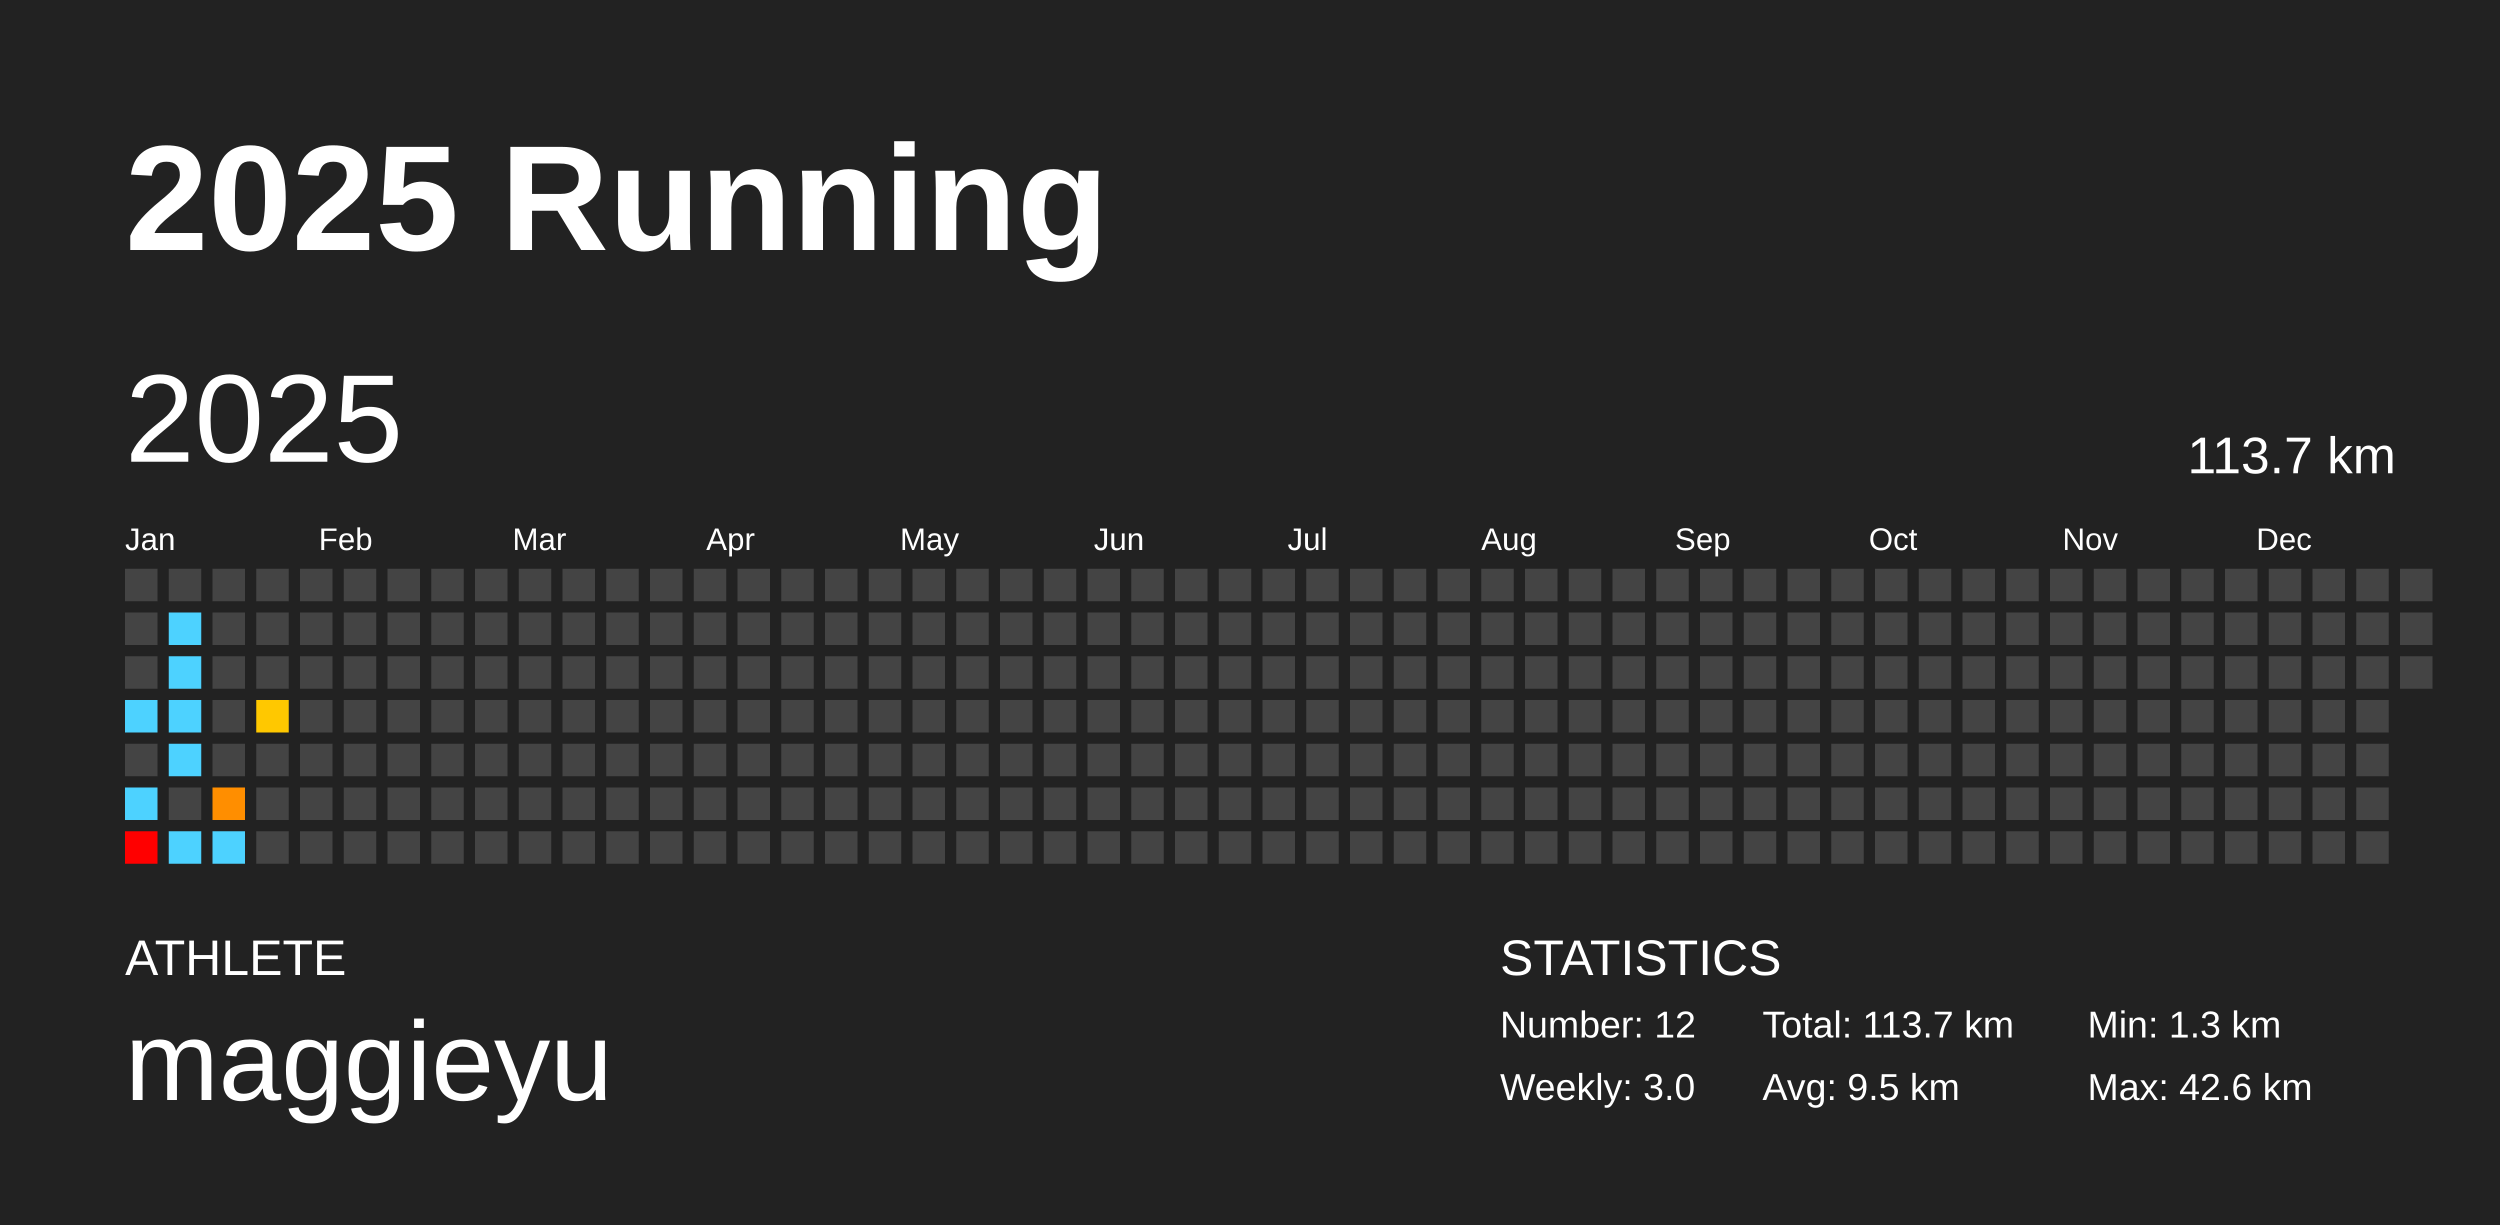
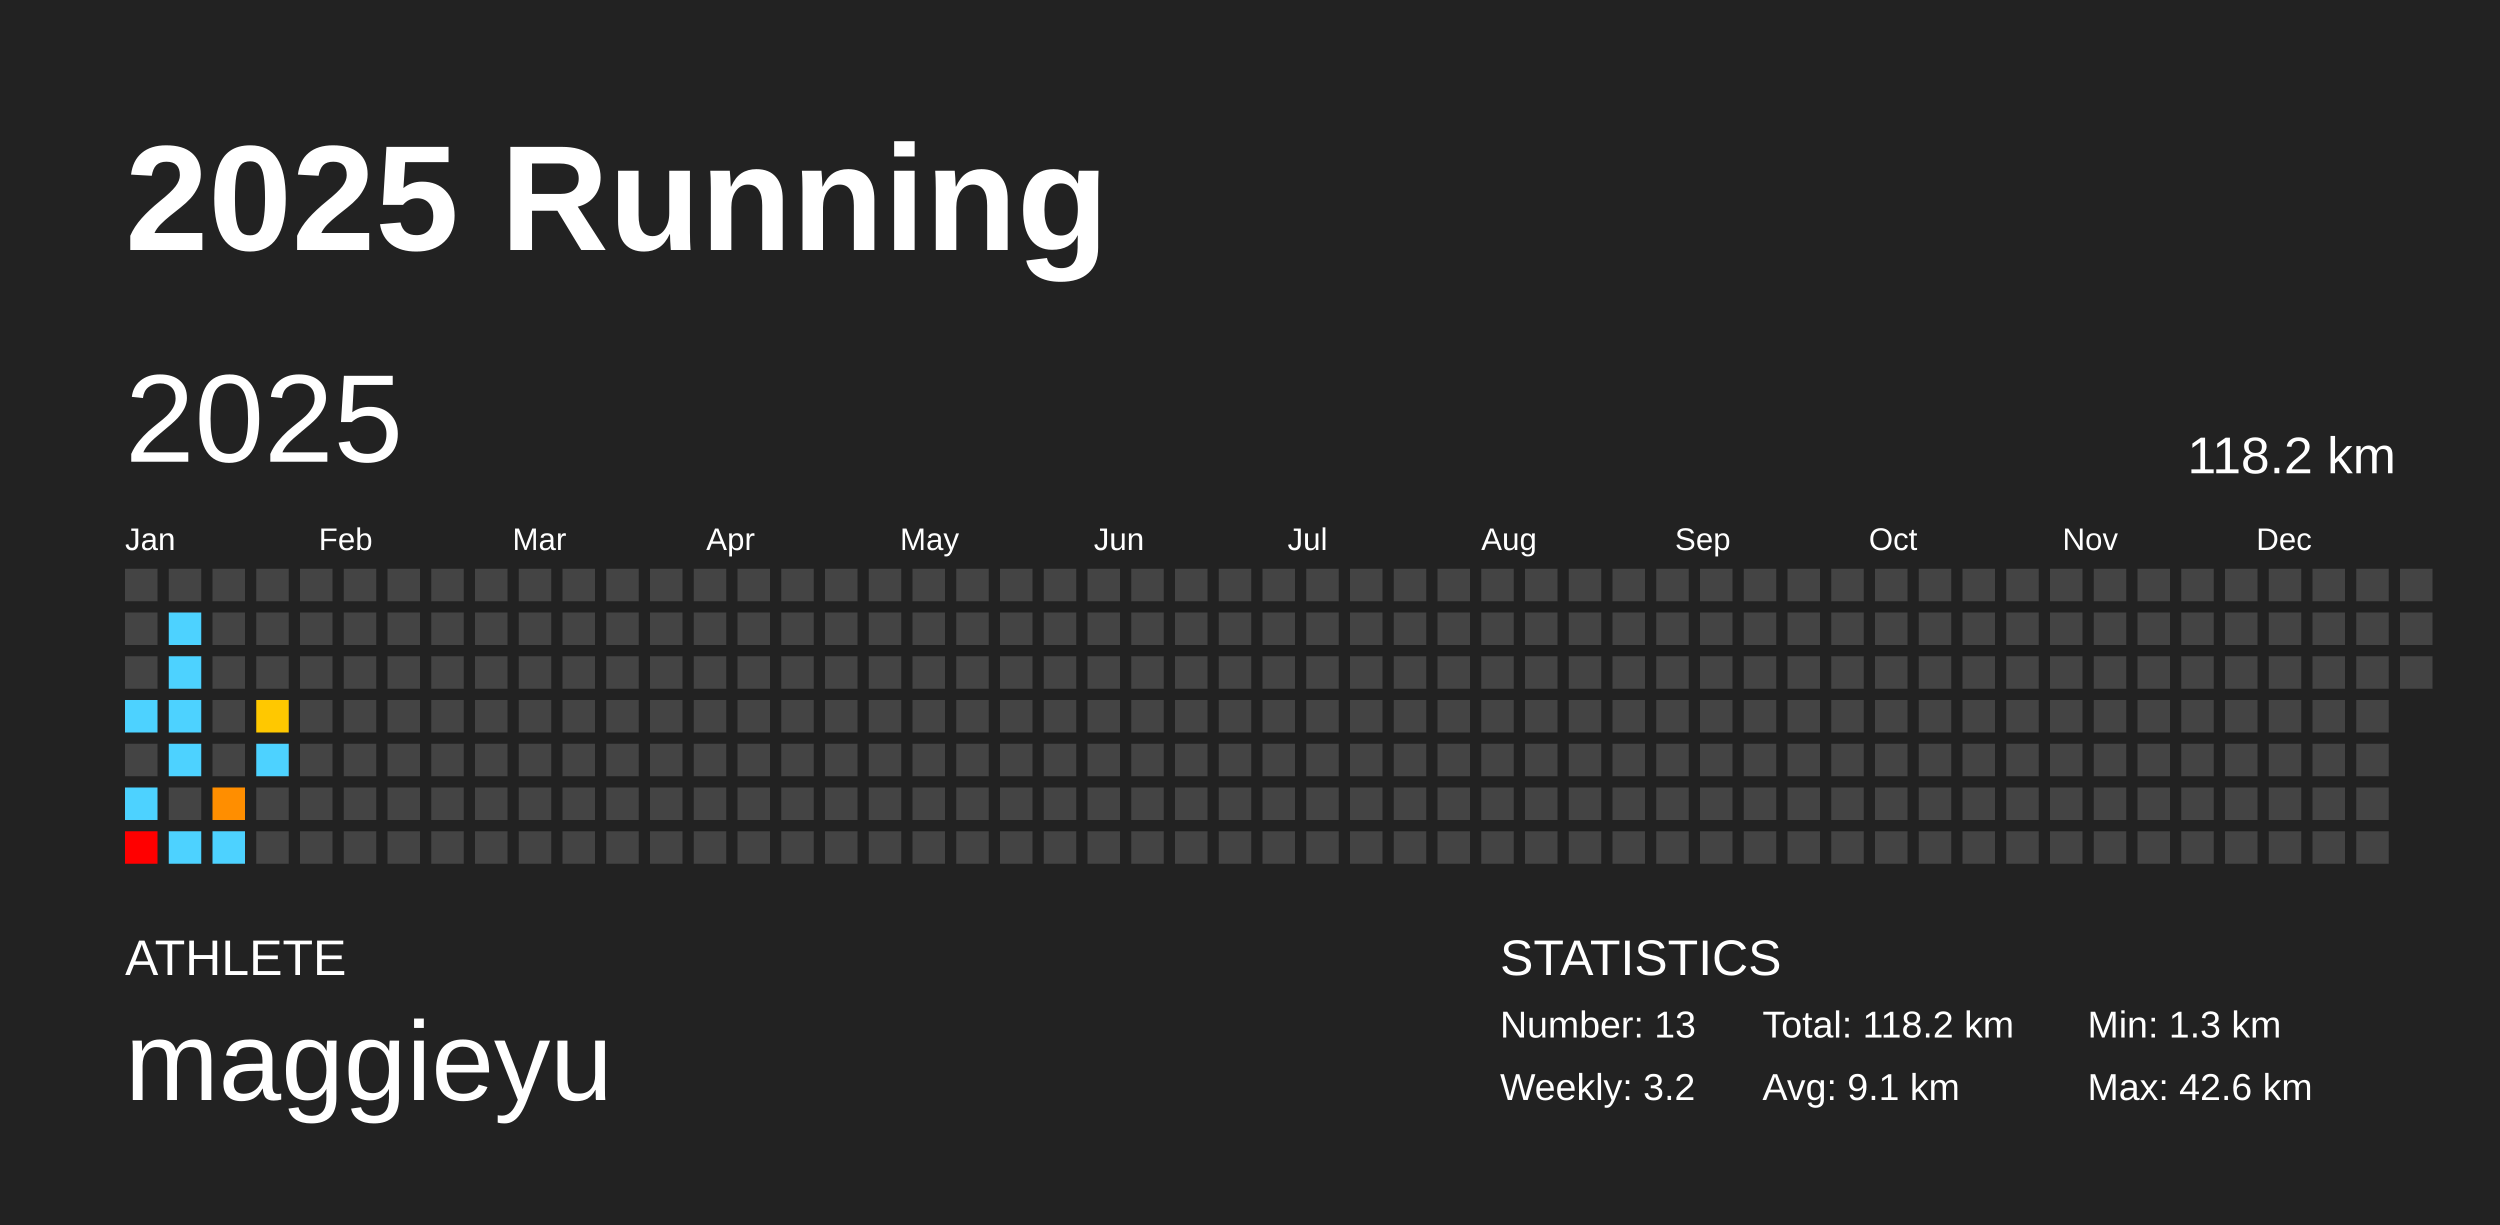
<svg xmlns="http://www.w3.org/2000/svg" baseProfile="full" height="98mm" version="1.1" viewBox="0,0,200,98" width="200mm">
  <defs />
  <rect fill="#222222" height="98" width="200" x="0" y="0" />
  <text fill="#FFFFFF" style="font-size:12px; font-family:Arial; font-weight:bold;" x="10" y="20">2025 Running</text>
  <text fill="#FFFFFF" style="font-size:4px; font-family:Arial" x="10" y="78">ATHLETE</text>
  <text fill="#FFFFFF" style="font-size:9px; font-family:Arial" x="10" y="88">maggieyu</text>
  <text fill="#FFFFFF" style="font-size:4px; font-family:Arial" x="120" y="78">STATISTICS</text>
-   <text fill="#FFFFFF" style="font-size:3px; font-family:Arial" x="120" y="83">Number: 12</text>
-   <text fill="#FFFFFF" style="font-size:3px; font-family:Arial" x="120" y="88">Weekly: 3.0</text>
-   <text fill="#FFFFFF" style="font-size:3px; font-family:Arial" x="141" y="83">Total: 113.7 km</text>
-   <text fill="#FFFFFF" style="font-size:3px; font-family:Arial" x="141" y="88">Avg: 9.5 km</text>
+   <text fill="#FFFFFF" style="font-size:3px; font-family:Arial" x="120" y="83">Number: 13</text>
+   <text fill="#FFFFFF" style="font-size:3px; font-family:Arial" x="120" y="88">Weekly: 3.2</text>
+   <text fill="#FFFFFF" style="font-size:3px; font-family:Arial" x="141" y="83">Total: 118.2 km</text>
+   <text fill="#FFFFFF" style="font-size:3px; font-family:Arial" x="141" y="88">Avg: 9.1 km</text>
  <text fill="#FFFFFF" style="font-size:3px; font-family:Arial" x="167" y="83">Min: 1.3 km</text>
  <text fill="#FFFFFF" style="font-size:3px; font-family:Arial" x="167" y="88">Max: 42.6 km</text>
  <text dominant-baseline="hanging" fill="#FFFFFF" style="font-size:10.0px; font-family:Arial;" x="10" y="30">2025</text>
-   <text dominant-baseline="hanging" fill="#FFFFFF" style="font-size:4.125px; font-family:Arial;" x="175" y="35">113.7 km</text>
+   <text dominant-baseline="hanging" fill="#FFFFFF" style="font-size:4.125px; font-family:Arial;" x="175" y="35">118.2 km</text>
  <text fill="#FFFFFF" style="font-size:2.5px; font-family:Arial" x="10.0" y="44">Jan</text>
  <text fill="#FFFFFF" style="font-size:2.5px; font-family:Arial" x="25.5" y="44">Feb</text>
  <text fill="#FFFFFF" style="font-size:2.5px; font-family:Arial" x="41.0" y="44">Mar</text>
  <text fill="#FFFFFF" style="font-size:2.5px; font-family:Arial" x="56.5" y="44">Apr</text>
  <text fill="#FFFFFF" style="font-size:2.5px; font-family:Arial" x="72.0" y="44">May</text>
  <text fill="#FFFFFF" style="font-size:2.5px; font-family:Arial" x="87.5" y="44">Jun</text>
  <text fill="#FFFFFF" style="font-size:2.5px; font-family:Arial" x="103.0" y="44">Jul</text>
  <text fill="#FFFFFF" style="font-size:2.5px; font-family:Arial" x="118.5" y="44">Aug</text>
  <text fill="#FFFFFF" style="font-size:2.5px; font-family:Arial" x="134.0" y="44">Sep</text>
  <text fill="#FFFFFF" style="font-size:2.5px; font-family:Arial" x="149.5" y="44">Oct</text>
  <text fill="#FFFFFF" style="font-size:2.5px; font-family:Arial" x="165.0" y="44">Nov</text>
  <text fill="#FFFFFF" style="font-size:2.5px; font-family:Arial" x="180.5" y="44">Dec</text>
  <rect fill="#444444" height="2.6" width="2.6" x="10.0" y="45.5" />
  <rect fill="#444444" height="2.6" width="2.6" x="10.0" y="49.0" />
  <rect fill="#444444" height="2.6" width="2.6" x="10.0" y="52.5" />
  <rect fill="#4dd2ff" height="2.6" width="2.6" x="10.0" y="56.0" />
  <rect fill="#444444" height="2.6" width="2.6" x="10.0" y="59.5" />
  <rect fill="#4dd2ff" height="2.6" width="2.6" x="10.0" y="63.0" />
  <rect fill="red" height="2.6" width="2.6" x="10.0" y="66.5" />
  <rect fill="#444444" height="2.6" width="2.6" x="13.5" y="45.5" />
  <rect fill="#4dd2ff" height="2.6" width="2.6" x="13.5" y="49.0" />
  <rect fill="#4dd2ff" height="2.6" width="2.6" x="13.5" y="52.5" />
  <rect fill="#4dd2ff" height="2.6" width="2.6" x="13.5" y="56.0" />
  <rect fill="#4dd2ff" height="2.6" width="2.6" x="13.5" y="59.5" />
  <rect fill="#444444" height="2.6" width="2.6" x="13.5" y="63.0" />
  <rect fill="#4dd2ff" height="2.6" width="2.6" x="13.5" y="66.5" />
  <rect fill="#444444" height="2.6" width="2.6" x="17.0" y="45.5" />
  <rect fill="#444444" height="2.6" width="2.6" x="17.0" y="49.0" />
  <rect fill="#444444" height="2.6" width="2.6" x="17.0" y="52.5" />
  <rect fill="#444444" height="2.6" width="2.6" x="17.0" y="56.0" />
  <rect fill="#444444" height="2.6" width="2.6" x="17.0" y="59.5" />
  <rect fill="#ff8e00" height="2.6" width="2.6" x="17.0" y="63.0" />
  <rect fill="#4dd2ff" height="2.6" width="2.6" x="17.0" y="66.5" />
  <rect fill="#444444" height="2.6" width="2.6" x="20.5" y="45.5" />
  <rect fill="#444444" height="2.6" width="2.6" x="20.5" y="49.0" />
  <rect fill="#444444" height="2.6" width="2.6" x="20.5" y="52.5" />
  <rect fill="#ffc800" height="2.6" width="2.6" x="20.5" y="56.0" />
-   <rect fill="#444444" height="2.6" width="2.6" x="20.5" y="59.5" />
+   <rect fill="#4dd2ff" height="2.6" width="2.6" x="20.5" y="59.5" />
  <rect fill="#444444" height="2.6" width="2.6" x="20.5" y="63.0" />
  <rect fill="#444444" height="2.6" width="2.6" x="20.5" y="66.5" />
  <rect fill="#444444" height="2.6" width="2.6" x="24.0" y="45.5" />
  <rect fill="#444444" height="2.6" width="2.6" x="24.0" y="49.0" />
  <rect fill="#444444" height="2.6" width="2.6" x="24.0" y="52.5" />
  <rect fill="#444444" height="2.6" width="2.6" x="24.0" y="56.0" />
  <rect fill="#444444" height="2.6" width="2.6" x="24.0" y="59.5" />
  <rect fill="#444444" height="2.6" width="2.6" x="24.0" y="63.0" />
  <rect fill="#444444" height="2.6" width="2.6" x="24.0" y="66.5" />
  <rect fill="#444444" height="2.6" width="2.6" x="27.5" y="45.5" />
  <rect fill="#444444" height="2.6" width="2.6" x="27.5" y="49.0" />
  <rect fill="#444444" height="2.6" width="2.6" x="27.5" y="52.5" />
  <rect fill="#444444" height="2.6" width="2.6" x="27.5" y="56.0" />
  <rect fill="#444444" height="2.6" width="2.6" x="27.5" y="59.5" />
  <rect fill="#444444" height="2.6" width="2.6" x="27.5" y="63.0" />
  <rect fill="#444444" height="2.6" width="2.6" x="27.5" y="66.5" />
  <rect fill="#444444" height="2.6" width="2.6" x="31.0" y="45.5" />
  <rect fill="#444444" height="2.6" width="2.6" x="31.0" y="49.0" />
  <rect fill="#444444" height="2.6" width="2.6" x="31.0" y="52.5" />
  <rect fill="#444444" height="2.6" width="2.6" x="31.0" y="56.0" />
  <rect fill="#444444" height="2.6" width="2.6" x="31.0" y="59.5" />
  <rect fill="#444444" height="2.6" width="2.6" x="31.0" y="63.0" />
  <rect fill="#444444" height="2.6" width="2.6" x="31.0" y="66.5" />
  <rect fill="#444444" height="2.6" width="2.6" x="34.5" y="45.5" />
  <rect fill="#444444" height="2.6" width="2.6" x="34.5" y="49.0" />
  <rect fill="#444444" height="2.6" width="2.6" x="34.5" y="52.5" />
  <rect fill="#444444" height="2.6" width="2.6" x="34.5" y="56.0" />
  <rect fill="#444444" height="2.6" width="2.6" x="34.5" y="59.5" />
  <rect fill="#444444" height="2.6" width="2.6" x="34.5" y="63.0" />
  <rect fill="#444444" height="2.6" width="2.6" x="34.5" y="66.5" />
  <rect fill="#444444" height="2.6" width="2.6" x="38.0" y="45.5" />
  <rect fill="#444444" height="2.6" width="2.6" x="38.0" y="49.0" />
  <rect fill="#444444" height="2.6" width="2.6" x="38.0" y="52.5" />
  <rect fill="#444444" height="2.6" width="2.6" x="38.0" y="56.0" />
  <rect fill="#444444" height="2.6" width="2.6" x="38.0" y="59.5" />
  <rect fill="#444444" height="2.6" width="2.6" x="38.0" y="63.0" />
  <rect fill="#444444" height="2.6" width="2.6" x="38.0" y="66.5" />
  <rect fill="#444444" height="2.6" width="2.6" x="41.5" y="45.5" />
  <rect fill="#444444" height="2.6" width="2.6" x="41.5" y="49.0" />
  <rect fill="#444444" height="2.6" width="2.6" x="41.5" y="52.5" />
  <rect fill="#444444" height="2.6" width="2.6" x="41.5" y="56.0" />
  <rect fill="#444444" height="2.6" width="2.6" x="41.5" y="59.5" />
  <rect fill="#444444" height="2.6" width="2.6" x="41.5" y="63.0" />
  <rect fill="#444444" height="2.6" width="2.6" x="41.5" y="66.5" />
  <rect fill="#444444" height="2.6" width="2.6" x="45.0" y="45.5" />
  <rect fill="#444444" height="2.6" width="2.6" x="45.0" y="49.0" />
  <rect fill="#444444" height="2.6" width="2.6" x="45.0" y="52.5" />
  <rect fill="#444444" height="2.6" width="2.6" x="45.0" y="56.0" />
  <rect fill="#444444" height="2.6" width="2.6" x="45.0" y="59.5" />
  <rect fill="#444444" height="2.6" width="2.6" x="45.0" y="63.0" />
  <rect fill="#444444" height="2.6" width="2.6" x="45.0" y="66.5" />
  <rect fill="#444444" height="2.6" width="2.6" x="48.5" y="45.5" />
  <rect fill="#444444" height="2.6" width="2.6" x="48.5" y="49.0" />
  <rect fill="#444444" height="2.6" width="2.6" x="48.5" y="52.5" />
  <rect fill="#444444" height="2.6" width="2.6" x="48.5" y="56.0" />
  <rect fill="#444444" height="2.6" width="2.6" x="48.5" y="59.5" />
  <rect fill="#444444" height="2.6" width="2.6" x="48.5" y="63.0" />
  <rect fill="#444444" height="2.6" width="2.6" x="48.5" y="66.5" />
  <rect fill="#444444" height="2.6" width="2.6" x="52.0" y="45.5" />
  <rect fill="#444444" height="2.6" width="2.6" x="52.0" y="49.0" />
  <rect fill="#444444" height="2.6" width="2.6" x="52.0" y="52.5" />
  <rect fill="#444444" height="2.6" width="2.6" x="52.0" y="56.0" />
  <rect fill="#444444" height="2.6" width="2.6" x="52.0" y="59.5" />
  <rect fill="#444444" height="2.6" width="2.6" x="52.0" y="63.0" />
  <rect fill="#444444" height="2.6" width="2.6" x="52.0" y="66.5" />
  <rect fill="#444444" height="2.6" width="2.6" x="55.5" y="45.5" />
  <rect fill="#444444" height="2.6" width="2.6" x="55.5" y="49.0" />
  <rect fill="#444444" height="2.6" width="2.6" x="55.5" y="52.5" />
  <rect fill="#444444" height="2.6" width="2.6" x="55.5" y="56.0" />
  <rect fill="#444444" height="2.6" width="2.6" x="55.5" y="59.5" />
  <rect fill="#444444" height="2.6" width="2.6" x="55.5" y="63.0" />
  <rect fill="#444444" height="2.6" width="2.6" x="55.5" y="66.5" />
  <rect fill="#444444" height="2.6" width="2.6" x="59.0" y="45.5" />
  <rect fill="#444444" height="2.6" width="2.6" x="59.0" y="49.0" />
  <rect fill="#444444" height="2.6" width="2.6" x="59.0" y="52.5" />
  <rect fill="#444444" height="2.6" width="2.6" x="59.0" y="56.0" />
  <rect fill="#444444" height="2.6" width="2.6" x="59.0" y="59.5" />
  <rect fill="#444444" height="2.6" width="2.6" x="59.0" y="63.0" />
  <rect fill="#444444" height="2.6" width="2.6" x="59.0" y="66.5" />
  <rect fill="#444444" height="2.6" width="2.6" x="62.5" y="45.5" />
  <rect fill="#444444" height="2.6" width="2.6" x="62.5" y="49.0" />
  <rect fill="#444444" height="2.6" width="2.6" x="62.5" y="52.5" />
  <rect fill="#444444" height="2.6" width="2.6" x="62.5" y="56.0" />
  <rect fill="#444444" height="2.6" width="2.6" x="62.5" y="59.5" />
  <rect fill="#444444" height="2.6" width="2.6" x="62.5" y="63.0" />
  <rect fill="#444444" height="2.6" width="2.6" x="62.5" y="66.5" />
  <rect fill="#444444" height="2.6" width="2.6" x="66.0" y="45.5" />
  <rect fill="#444444" height="2.6" width="2.6" x="66.0" y="49.0" />
  <rect fill="#444444" height="2.6" width="2.6" x="66.0" y="52.5" />
  <rect fill="#444444" height="2.6" width="2.6" x="66.0" y="56.0" />
  <rect fill="#444444" height="2.6" width="2.6" x="66.0" y="59.5" />
  <rect fill="#444444" height="2.6" width="2.6" x="66.0" y="63.0" />
  <rect fill="#444444" height="2.6" width="2.6" x="66.0" y="66.5" />
  <rect fill="#444444" height="2.6" width="2.6" x="69.5" y="45.5" />
  <rect fill="#444444" height="2.6" width="2.6" x="69.5" y="49.0" />
  <rect fill="#444444" height="2.6" width="2.6" x="69.5" y="52.5" />
  <rect fill="#444444" height="2.6" width="2.6" x="69.5" y="56.0" />
  <rect fill="#444444" height="2.6" width="2.6" x="69.5" y="59.5" />
  <rect fill="#444444" height="2.6" width="2.6" x="69.5" y="63.0" />
  <rect fill="#444444" height="2.6" width="2.6" x="69.5" y="66.5" />
  <rect fill="#444444" height="2.6" width="2.6" x="73.0" y="45.5" />
  <rect fill="#444444" height="2.6" width="2.6" x="73.0" y="49.0" />
  <rect fill="#444444" height="2.6" width="2.6" x="73.0" y="52.5" />
  <rect fill="#444444" height="2.6" width="2.6" x="73.0" y="56.0" />
  <rect fill="#444444" height="2.6" width="2.6" x="73.0" y="59.5" />
  <rect fill="#444444" height="2.6" width="2.6" x="73.0" y="63.0" />
  <rect fill="#444444" height="2.6" width="2.6" x="73.0" y="66.5" />
  <rect fill="#444444" height="2.6" width="2.6" x="76.5" y="45.5" />
  <rect fill="#444444" height="2.6" width="2.6" x="76.5" y="49.0" />
  <rect fill="#444444" height="2.6" width="2.6" x="76.5" y="52.5" />
  <rect fill="#444444" height="2.6" width="2.6" x="76.5" y="56.0" />
  <rect fill="#444444" height="2.6" width="2.6" x="76.5" y="59.5" />
  <rect fill="#444444" height="2.6" width="2.6" x="76.5" y="63.0" />
  <rect fill="#444444" height="2.6" width="2.6" x="76.5" y="66.5" />
  <rect fill="#444444" height="2.6" width="2.6" x="80.0" y="45.5" />
  <rect fill="#444444" height="2.6" width="2.6" x="80.0" y="49.0" />
  <rect fill="#444444" height="2.6" width="2.6" x="80.0" y="52.5" />
  <rect fill="#444444" height="2.6" width="2.6" x="80.0" y="56.0" />
  <rect fill="#444444" height="2.6" width="2.6" x="80.0" y="59.5" />
  <rect fill="#444444" height="2.6" width="2.6" x="80.0" y="63.0" />
  <rect fill="#444444" height="2.6" width="2.6" x="80.0" y="66.5" />
  <rect fill="#444444" height="2.6" width="2.6" x="83.5" y="45.5" />
  <rect fill="#444444" height="2.6" width="2.6" x="83.5" y="49.0" />
  <rect fill="#444444" height="2.6" width="2.6" x="83.5" y="52.5" />
  <rect fill="#444444" height="2.6" width="2.6" x="83.5" y="56.0" />
  <rect fill="#444444" height="2.6" width="2.6" x="83.5" y="59.5" />
  <rect fill="#444444" height="2.6" width="2.6" x="83.5" y="63.0" />
  <rect fill="#444444" height="2.6" width="2.6" x="83.5" y="66.5" />
  <rect fill="#444444" height="2.6" width="2.6" x="87.0" y="45.5" />
  <rect fill="#444444" height="2.6" width="2.6" x="87.0" y="49.0" />
  <rect fill="#444444" height="2.6" width="2.6" x="87.0" y="52.5" />
  <rect fill="#444444" height="2.6" width="2.6" x="87.0" y="56.0" />
  <rect fill="#444444" height="2.6" width="2.6" x="87.0" y="59.5" />
  <rect fill="#444444" height="2.6" width="2.6" x="87.0" y="63.0" />
  <rect fill="#444444" height="2.6" width="2.6" x="87.0" y="66.5" />
  <rect fill="#444444" height="2.6" width="2.6" x="90.5" y="45.5" />
  <rect fill="#444444" height="2.6" width="2.6" x="90.5" y="49.0" />
  <rect fill="#444444" height="2.6" width="2.6" x="90.5" y="52.5" />
  <rect fill="#444444" height="2.6" width="2.6" x="90.5" y="56.0" />
  <rect fill="#444444" height="2.6" width="2.6" x="90.5" y="59.5" />
  <rect fill="#444444" height="2.6" width="2.6" x="90.5" y="63.0" />
  <rect fill="#444444" height="2.6" width="2.6" x="90.5" y="66.5" />
  <rect fill="#444444" height="2.6" width="2.6" x="94.0" y="45.5" />
  <rect fill="#444444" height="2.6" width="2.6" x="94.0" y="49.0" />
  <rect fill="#444444" height="2.6" width="2.6" x="94.0" y="52.5" />
  <rect fill="#444444" height="2.6" width="2.6" x="94.0" y="56.0" />
  <rect fill="#444444" height="2.6" width="2.6" x="94.0" y="59.5" />
  <rect fill="#444444" height="2.6" width="2.6" x="94.0" y="63.0" />
  <rect fill="#444444" height="2.6" width="2.6" x="94.0" y="66.5" />
  <rect fill="#444444" height="2.6" width="2.6" x="97.5" y="45.5" />
  <rect fill="#444444" height="2.6" width="2.6" x="97.5" y="49.0" />
  <rect fill="#444444" height="2.6" width="2.6" x="97.5" y="52.5" />
  <rect fill="#444444" height="2.6" width="2.6" x="97.5" y="56.0" />
  <rect fill="#444444" height="2.6" width="2.6" x="97.5" y="59.5" />
  <rect fill="#444444" height="2.6" width="2.6" x="97.5" y="63.0" />
  <rect fill="#444444" height="2.6" width="2.6" x="97.5" y="66.5" />
  <rect fill="#444444" height="2.6" width="2.6" x="101.0" y="45.5" />
  <rect fill="#444444" height="2.6" width="2.6" x="101.0" y="49.0" />
  <rect fill="#444444" height="2.6" width="2.6" x="101.0" y="52.5" />
  <rect fill="#444444" height="2.6" width="2.6" x="101.0" y="56.0" />
  <rect fill="#444444" height="2.6" width="2.6" x="101.0" y="59.5" />
  <rect fill="#444444" height="2.6" width="2.6" x="101.0" y="63.0" />
  <rect fill="#444444" height="2.6" width="2.6" x="101.0" y="66.5" />
  <rect fill="#444444" height="2.6" width="2.6" x="104.5" y="45.5" />
  <rect fill="#444444" height="2.6" width="2.6" x="104.5" y="49.0" />
  <rect fill="#444444" height="2.6" width="2.6" x="104.5" y="52.5" />
  <rect fill="#444444" height="2.6" width="2.6" x="104.5" y="56.0" />
  <rect fill="#444444" height="2.6" width="2.6" x="104.5" y="59.5" />
  <rect fill="#444444" height="2.6" width="2.6" x="104.5" y="63.0" />
  <rect fill="#444444" height="2.6" width="2.6" x="104.5" y="66.5" />
  <rect fill="#444444" height="2.6" width="2.6" x="108.0" y="45.5" />
  <rect fill="#444444" height="2.6" width="2.6" x="108.0" y="49.0" />
  <rect fill="#444444" height="2.6" width="2.6" x="108.0" y="52.5" />
  <rect fill="#444444" height="2.6" width="2.6" x="108.0" y="56.0" />
  <rect fill="#444444" height="2.6" width="2.6" x="108.0" y="59.5" />
  <rect fill="#444444" height="2.6" width="2.6" x="108.0" y="63.0" />
  <rect fill="#444444" height="2.6" width="2.6" x="108.0" y="66.5" />
  <rect fill="#444444" height="2.6" width="2.6" x="111.5" y="45.5" />
  <rect fill="#444444" height="2.6" width="2.6" x="111.5" y="49.0" />
  <rect fill="#444444" height="2.6" width="2.6" x="111.5" y="52.5" />
  <rect fill="#444444" height="2.6" width="2.6" x="111.5" y="56.0" />
  <rect fill="#444444" height="2.6" width="2.6" x="111.5" y="59.5" />
  <rect fill="#444444" height="2.6" width="2.6" x="111.5" y="63.0" />
  <rect fill="#444444" height="2.6" width="2.6" x="111.5" y="66.5" />
  <rect fill="#444444" height="2.6" width="2.6" x="115.0" y="45.5" />
  <rect fill="#444444" height="2.6" width="2.6" x="115.0" y="49.0" />
  <rect fill="#444444" height="2.6" width="2.6" x="115.0" y="52.5" />
  <rect fill="#444444" height="2.6" width="2.6" x="115.0" y="56.0" />
  <rect fill="#444444" height="2.6" width="2.6" x="115.0" y="59.5" />
  <rect fill="#444444" height="2.6" width="2.6" x="115.0" y="63.0" />
  <rect fill="#444444" height="2.6" width="2.6" x="115.0" y="66.5" />
  <rect fill="#444444" height="2.6" width="2.6" x="118.5" y="45.5" />
  <rect fill="#444444" height="2.6" width="2.6" x="118.5" y="49.0" />
  <rect fill="#444444" height="2.6" width="2.6" x="118.5" y="52.5" />
  <rect fill="#444444" height="2.6" width="2.6" x="118.5" y="56.0" />
  <rect fill="#444444" height="2.6" width="2.6" x="118.5" y="59.5" />
  <rect fill="#444444" height="2.6" width="2.6" x="118.5" y="63.0" />
  <rect fill="#444444" height="2.6" width="2.6" x="118.5" y="66.5" />
  <rect fill="#444444" height="2.6" width="2.6" x="122.0" y="45.5" />
  <rect fill="#444444" height="2.6" width="2.6" x="122.0" y="49.0" />
  <rect fill="#444444" height="2.6" width="2.6" x="122.0" y="52.5" />
  <rect fill="#444444" height="2.6" width="2.6" x="122.0" y="56.0" />
  <rect fill="#444444" height="2.6" width="2.6" x="122.0" y="59.5" />
  <rect fill="#444444" height="2.6" width="2.6" x="122.0" y="63.0" />
  <rect fill="#444444" height="2.6" width="2.6" x="122.0" y="66.5" />
  <rect fill="#444444" height="2.6" width="2.6" x="125.5" y="45.5" />
  <rect fill="#444444" height="2.6" width="2.6" x="125.5" y="49.0" />
  <rect fill="#444444" height="2.6" width="2.6" x="125.5" y="52.5" />
  <rect fill="#444444" height="2.6" width="2.6" x="125.5" y="56.0" />
  <rect fill="#444444" height="2.6" width="2.6" x="125.5" y="59.5" />
  <rect fill="#444444" height="2.6" width="2.6" x="125.5" y="63.0" />
  <rect fill="#444444" height="2.6" width="2.6" x="125.5" y="66.5" />
  <rect fill="#444444" height="2.6" width="2.6" x="129.0" y="45.5" />
  <rect fill="#444444" height="2.6" width="2.6" x="129.0" y="49.0" />
  <rect fill="#444444" height="2.6" width="2.6" x="129.0" y="52.5" />
  <rect fill="#444444" height="2.6" width="2.6" x="129.0" y="56.0" />
  <rect fill="#444444" height="2.6" width="2.6" x="129.0" y="59.5" />
  <rect fill="#444444" height="2.6" width="2.6" x="129.0" y="63.0" />
  <rect fill="#444444" height="2.6" width="2.6" x="129.0" y="66.5" />
  <rect fill="#444444" height="2.6" width="2.6" x="132.5" y="45.5" />
  <rect fill="#444444" height="2.6" width="2.6" x="132.5" y="49.0" />
  <rect fill="#444444" height="2.6" width="2.6" x="132.5" y="52.5" />
  <rect fill="#444444" height="2.6" width="2.6" x="132.5" y="56.0" />
  <rect fill="#444444" height="2.6" width="2.6" x="132.5" y="59.5" />
  <rect fill="#444444" height="2.6" width="2.6" x="132.5" y="63.0" />
  <rect fill="#444444" height="2.6" width="2.6" x="132.5" y="66.5" />
  <rect fill="#444444" height="2.6" width="2.6" x="136.0" y="45.5" />
  <rect fill="#444444" height="2.6" width="2.6" x="136.0" y="49.0" />
  <rect fill="#444444" height="2.6" width="2.6" x="136.0" y="52.5" />
  <rect fill="#444444" height="2.6" width="2.6" x="136.0" y="56.0" />
  <rect fill="#444444" height="2.6" width="2.6" x="136.0" y="59.5" />
  <rect fill="#444444" height="2.6" width="2.6" x="136.0" y="63.0" />
  <rect fill="#444444" height="2.6" width="2.6" x="136.0" y="66.5" />
  <rect fill="#444444" height="2.6" width="2.6" x="139.5" y="45.5" />
  <rect fill="#444444" height="2.6" width="2.6" x="139.5" y="49.0" />
  <rect fill="#444444" height="2.6" width="2.6" x="139.5" y="52.5" />
  <rect fill="#444444" height="2.6" width="2.6" x="139.5" y="56.0" />
  <rect fill="#444444" height="2.6" width="2.6" x="139.5" y="59.5" />
  <rect fill="#444444" height="2.6" width="2.6" x="139.5" y="63.0" />
  <rect fill="#444444" height="2.6" width="2.6" x="139.5" y="66.5" />
  <rect fill="#444444" height="2.6" width="2.6" x="143.0" y="45.5" />
  <rect fill="#444444" height="2.6" width="2.6" x="143.0" y="49.0" />
  <rect fill="#444444" height="2.6" width="2.6" x="143.0" y="52.5" />
  <rect fill="#444444" height="2.6" width="2.6" x="143.0" y="56.0" />
  <rect fill="#444444" height="2.6" width="2.6" x="143.0" y="59.5" />
  <rect fill="#444444" height="2.6" width="2.6" x="143.0" y="63.0" />
  <rect fill="#444444" height="2.6" width="2.6" x="143.0" y="66.5" />
  <rect fill="#444444" height="2.6" width="2.6" x="146.5" y="45.5" />
  <rect fill="#444444" height="2.6" width="2.6" x="146.5" y="49.0" />
  <rect fill="#444444" height="2.6" width="2.6" x="146.5" y="52.5" />
  <rect fill="#444444" height="2.6" width="2.6" x="146.5" y="56.0" />
  <rect fill="#444444" height="2.6" width="2.6" x="146.5" y="59.5" />
  <rect fill="#444444" height="2.6" width="2.6" x="146.5" y="63.0" />
  <rect fill="#444444" height="2.6" width="2.6" x="146.5" y="66.5" />
  <rect fill="#444444" height="2.6" width="2.6" x="150.0" y="45.5" />
  <rect fill="#444444" height="2.6" width="2.6" x="150.0" y="49.0" />
  <rect fill="#444444" height="2.6" width="2.6" x="150.0" y="52.5" />
  <rect fill="#444444" height="2.6" width="2.6" x="150.0" y="56.0" />
  <rect fill="#444444" height="2.6" width="2.6" x="150.0" y="59.5" />
  <rect fill="#444444" height="2.6" width="2.6" x="150.0" y="63.0" />
  <rect fill="#444444" height="2.6" width="2.6" x="150.0" y="66.5" />
  <rect fill="#444444" height="2.6" width="2.6" x="153.5" y="45.5" />
  <rect fill="#444444" height="2.6" width="2.6" x="153.5" y="49.0" />
  <rect fill="#444444" height="2.6" width="2.6" x="153.5" y="52.5" />
  <rect fill="#444444" height="2.6" width="2.6" x="153.5" y="56.0" />
  <rect fill="#444444" height="2.6" width="2.6" x="153.5" y="59.5" />
  <rect fill="#444444" height="2.6" width="2.6" x="153.5" y="63.0" />
  <rect fill="#444444" height="2.6" width="2.6" x="153.5" y="66.5" />
  <rect fill="#444444" height="2.6" width="2.6" x="157.0" y="45.5" />
  <rect fill="#444444" height="2.6" width="2.6" x="157.0" y="49.0" />
  <rect fill="#444444" height="2.6" width="2.6" x="157.0" y="52.5" />
  <rect fill="#444444" height="2.6" width="2.6" x="157.0" y="56.0" />
  <rect fill="#444444" height="2.6" width="2.6" x="157.0" y="59.5" />
  <rect fill="#444444" height="2.6" width="2.6" x="157.0" y="63.0" />
  <rect fill="#444444" height="2.6" width="2.6" x="157.0" y="66.5" />
  <rect fill="#444444" height="2.6" width="2.6" x="160.5" y="45.5" />
  <rect fill="#444444" height="2.6" width="2.6" x="160.5" y="49.0" />
  <rect fill="#444444" height="2.6" width="2.6" x="160.5" y="52.5" />
  <rect fill="#444444" height="2.6" width="2.6" x="160.5" y="56.0" />
  <rect fill="#444444" height="2.6" width="2.6" x="160.5" y="59.5" />
  <rect fill="#444444" height="2.6" width="2.6" x="160.5" y="63.0" />
  <rect fill="#444444" height="2.6" width="2.6" x="160.5" y="66.5" />
  <rect fill="#444444" height="2.6" width="2.6" x="164.0" y="45.5" />
  <rect fill="#444444" height="2.6" width="2.6" x="164.0" y="49.0" />
  <rect fill="#444444" height="2.6" width="2.6" x="164.0" y="52.5" />
  <rect fill="#444444" height="2.6" width="2.6" x="164.0" y="56.0" />
  <rect fill="#444444" height="2.6" width="2.6" x="164.0" y="59.5" />
  <rect fill="#444444" height="2.6" width="2.6" x="164.0" y="63.0" />
  <rect fill="#444444" height="2.6" width="2.6" x="164.0" y="66.5" />
  <rect fill="#444444" height="2.6" width="2.6" x="167.5" y="45.5" />
  <rect fill="#444444" height="2.6" width="2.6" x="167.5" y="49.0" />
  <rect fill="#444444" height="2.6" width="2.6" x="167.5" y="52.5" />
  <rect fill="#444444" height="2.6" width="2.6" x="167.5" y="56.0" />
  <rect fill="#444444" height="2.6" width="2.6" x="167.5" y="59.5" />
  <rect fill="#444444" height="2.6" width="2.6" x="167.5" y="63.0" />
  <rect fill="#444444" height="2.6" width="2.6" x="167.5" y="66.5" />
  <rect fill="#444444" height="2.6" width="2.6" x="171.0" y="45.5" />
  <rect fill="#444444" height="2.6" width="2.6" x="171.0" y="49.0" />
  <rect fill="#444444" height="2.6" width="2.6" x="171.0" y="52.5" />
  <rect fill="#444444" height="2.6" width="2.6" x="171.0" y="56.0" />
  <rect fill="#444444" height="2.6" width="2.6" x="171.0" y="59.5" />
  <rect fill="#444444" height="2.6" width="2.6" x="171.0" y="63.0" />
  <rect fill="#444444" height="2.6" width="2.6" x="171.0" y="66.5" />
  <rect fill="#444444" height="2.6" width="2.6" x="174.5" y="45.5" />
  <rect fill="#444444" height="2.6" width="2.6" x="174.5" y="49.0" />
  <rect fill="#444444" height="2.6" width="2.6" x="174.5" y="52.5" />
  <rect fill="#444444" height="2.6" width="2.6" x="174.5" y="56.0" />
  <rect fill="#444444" height="2.6" width="2.6" x="174.5" y="59.5" />
  <rect fill="#444444" height="2.6" width="2.6" x="174.5" y="63.0" />
  <rect fill="#444444" height="2.6" width="2.6" x="174.5" y="66.5" />
  <rect fill="#444444" height="2.6" width="2.6" x="178.0" y="45.5" />
  <rect fill="#444444" height="2.6" width="2.6" x="178.0" y="49.0" />
  <rect fill="#444444" height="2.6" width="2.6" x="178.0" y="52.5" />
  <rect fill="#444444" height="2.6" width="2.6" x="178.0" y="56.0" />
  <rect fill="#444444" height="2.6" width="2.6" x="178.0" y="59.5" />
  <rect fill="#444444" height="2.6" width="2.6" x="178.0" y="63.0" />
  <rect fill="#444444" height="2.6" width="2.6" x="178.0" y="66.5" />
  <rect fill="#444444" height="2.6" width="2.6" x="181.5" y="45.5" />
  <rect fill="#444444" height="2.6" width="2.6" x="181.5" y="49.0" />
  <rect fill="#444444" height="2.6" width="2.6" x="181.5" y="52.5" />
  <rect fill="#444444" height="2.6" width="2.6" x="181.5" y="56.0" />
  <rect fill="#444444" height="2.6" width="2.6" x="181.5" y="59.5" />
  <rect fill="#444444" height="2.6" width="2.6" x="181.5" y="63.0" />
  <rect fill="#444444" height="2.6" width="2.6" x="181.5" y="66.5" />
  <rect fill="#444444" height="2.6" width="2.6" x="185.0" y="45.5" />
  <rect fill="#444444" height="2.6" width="2.6" x="185.0" y="49.0" />
  <rect fill="#444444" height="2.6" width="2.6" x="185.0" y="52.5" />
  <rect fill="#444444" height="2.6" width="2.6" x="185.0" y="56.0" />
  <rect fill="#444444" height="2.6" width="2.6" x="185.0" y="59.5" />
  <rect fill="#444444" height="2.6" width="2.6" x="185.0" y="63.0" />
  <rect fill="#444444" height="2.6" width="2.6" x="185.0" y="66.5" />
  <rect fill="#444444" height="2.6" width="2.6" x="188.5" y="45.5" />
  <rect fill="#444444" height="2.6" width="2.6" x="188.5" y="49.0" />
  <rect fill="#444444" height="2.6" width="2.6" x="188.5" y="52.5" />
  <rect fill="#444444" height="2.6" width="2.6" x="188.5" y="56.0" />
  <rect fill="#444444" height="2.6" width="2.6" x="188.5" y="59.5" />
  <rect fill="#444444" height="2.6" width="2.6" x="188.5" y="63.0" />
  <rect fill="#444444" height="2.6" width="2.6" x="188.5" y="66.5" />
  <rect fill="#444444" height="2.6" width="2.6" x="192.0" y="45.5" />
  <rect fill="#444444" height="2.6" width="2.6" x="192.0" y="49.0" />
  <rect fill="#444444" height="2.6" width="2.6" x="192.0" y="52.5" />
</svg>
